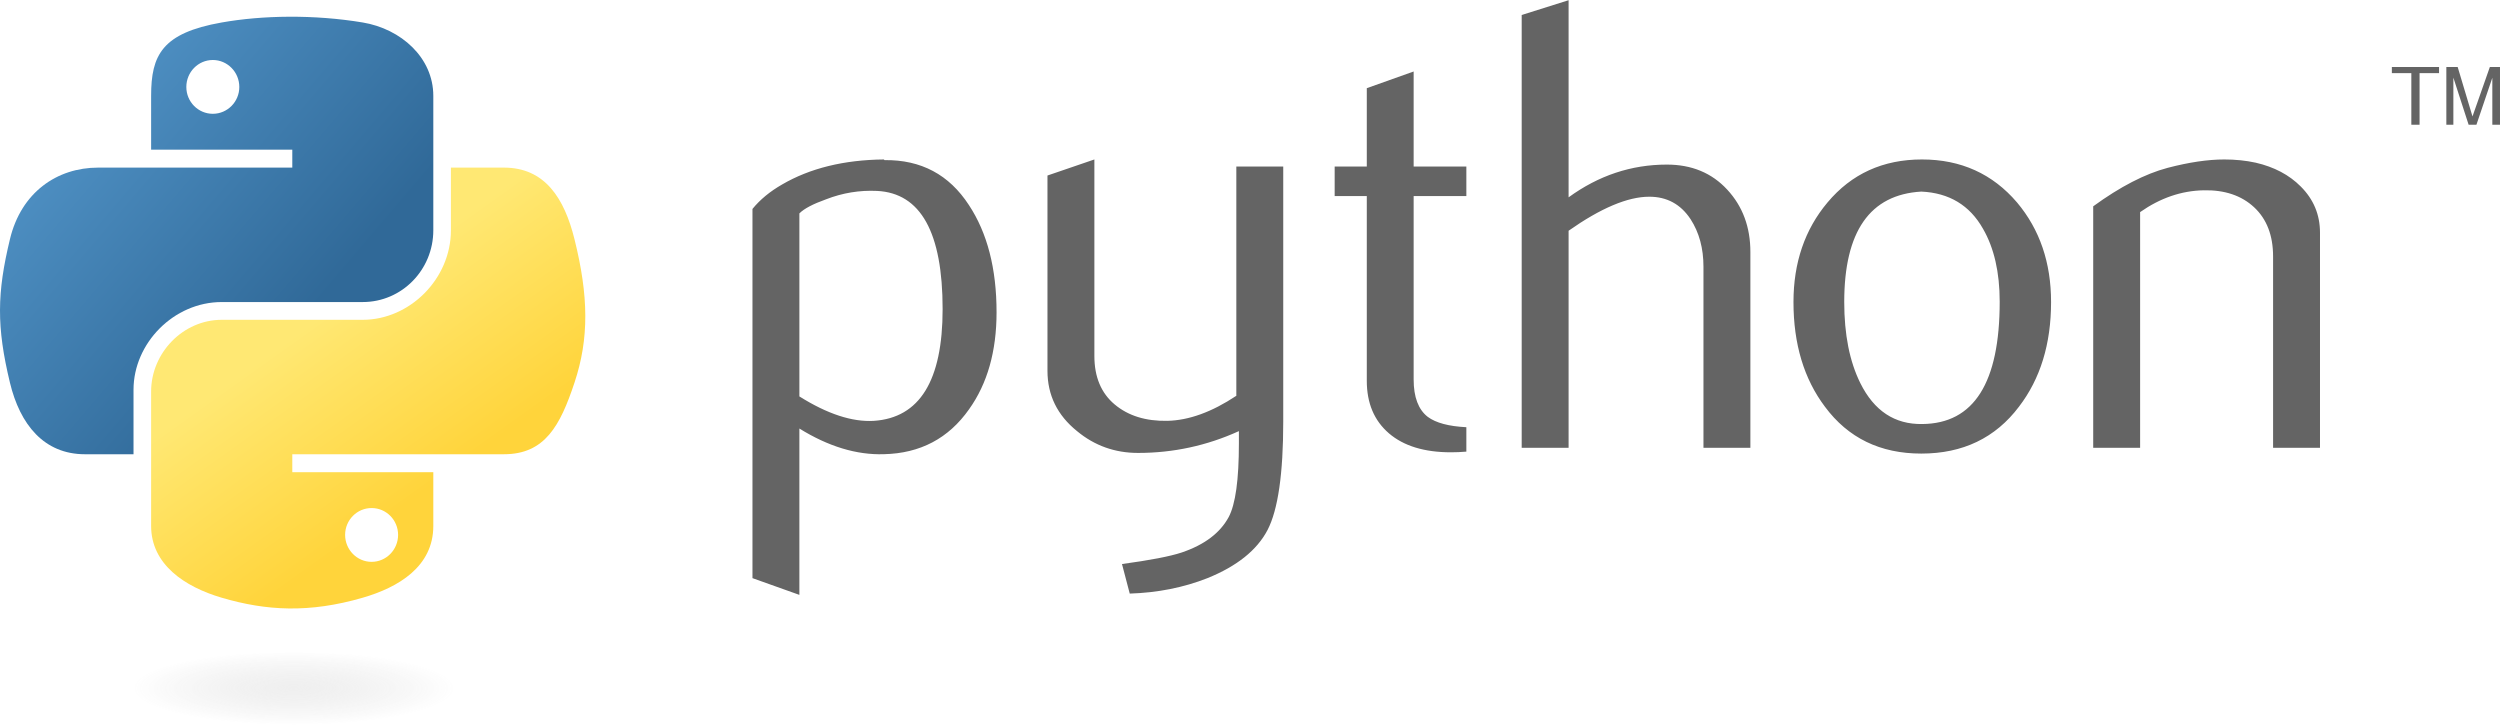
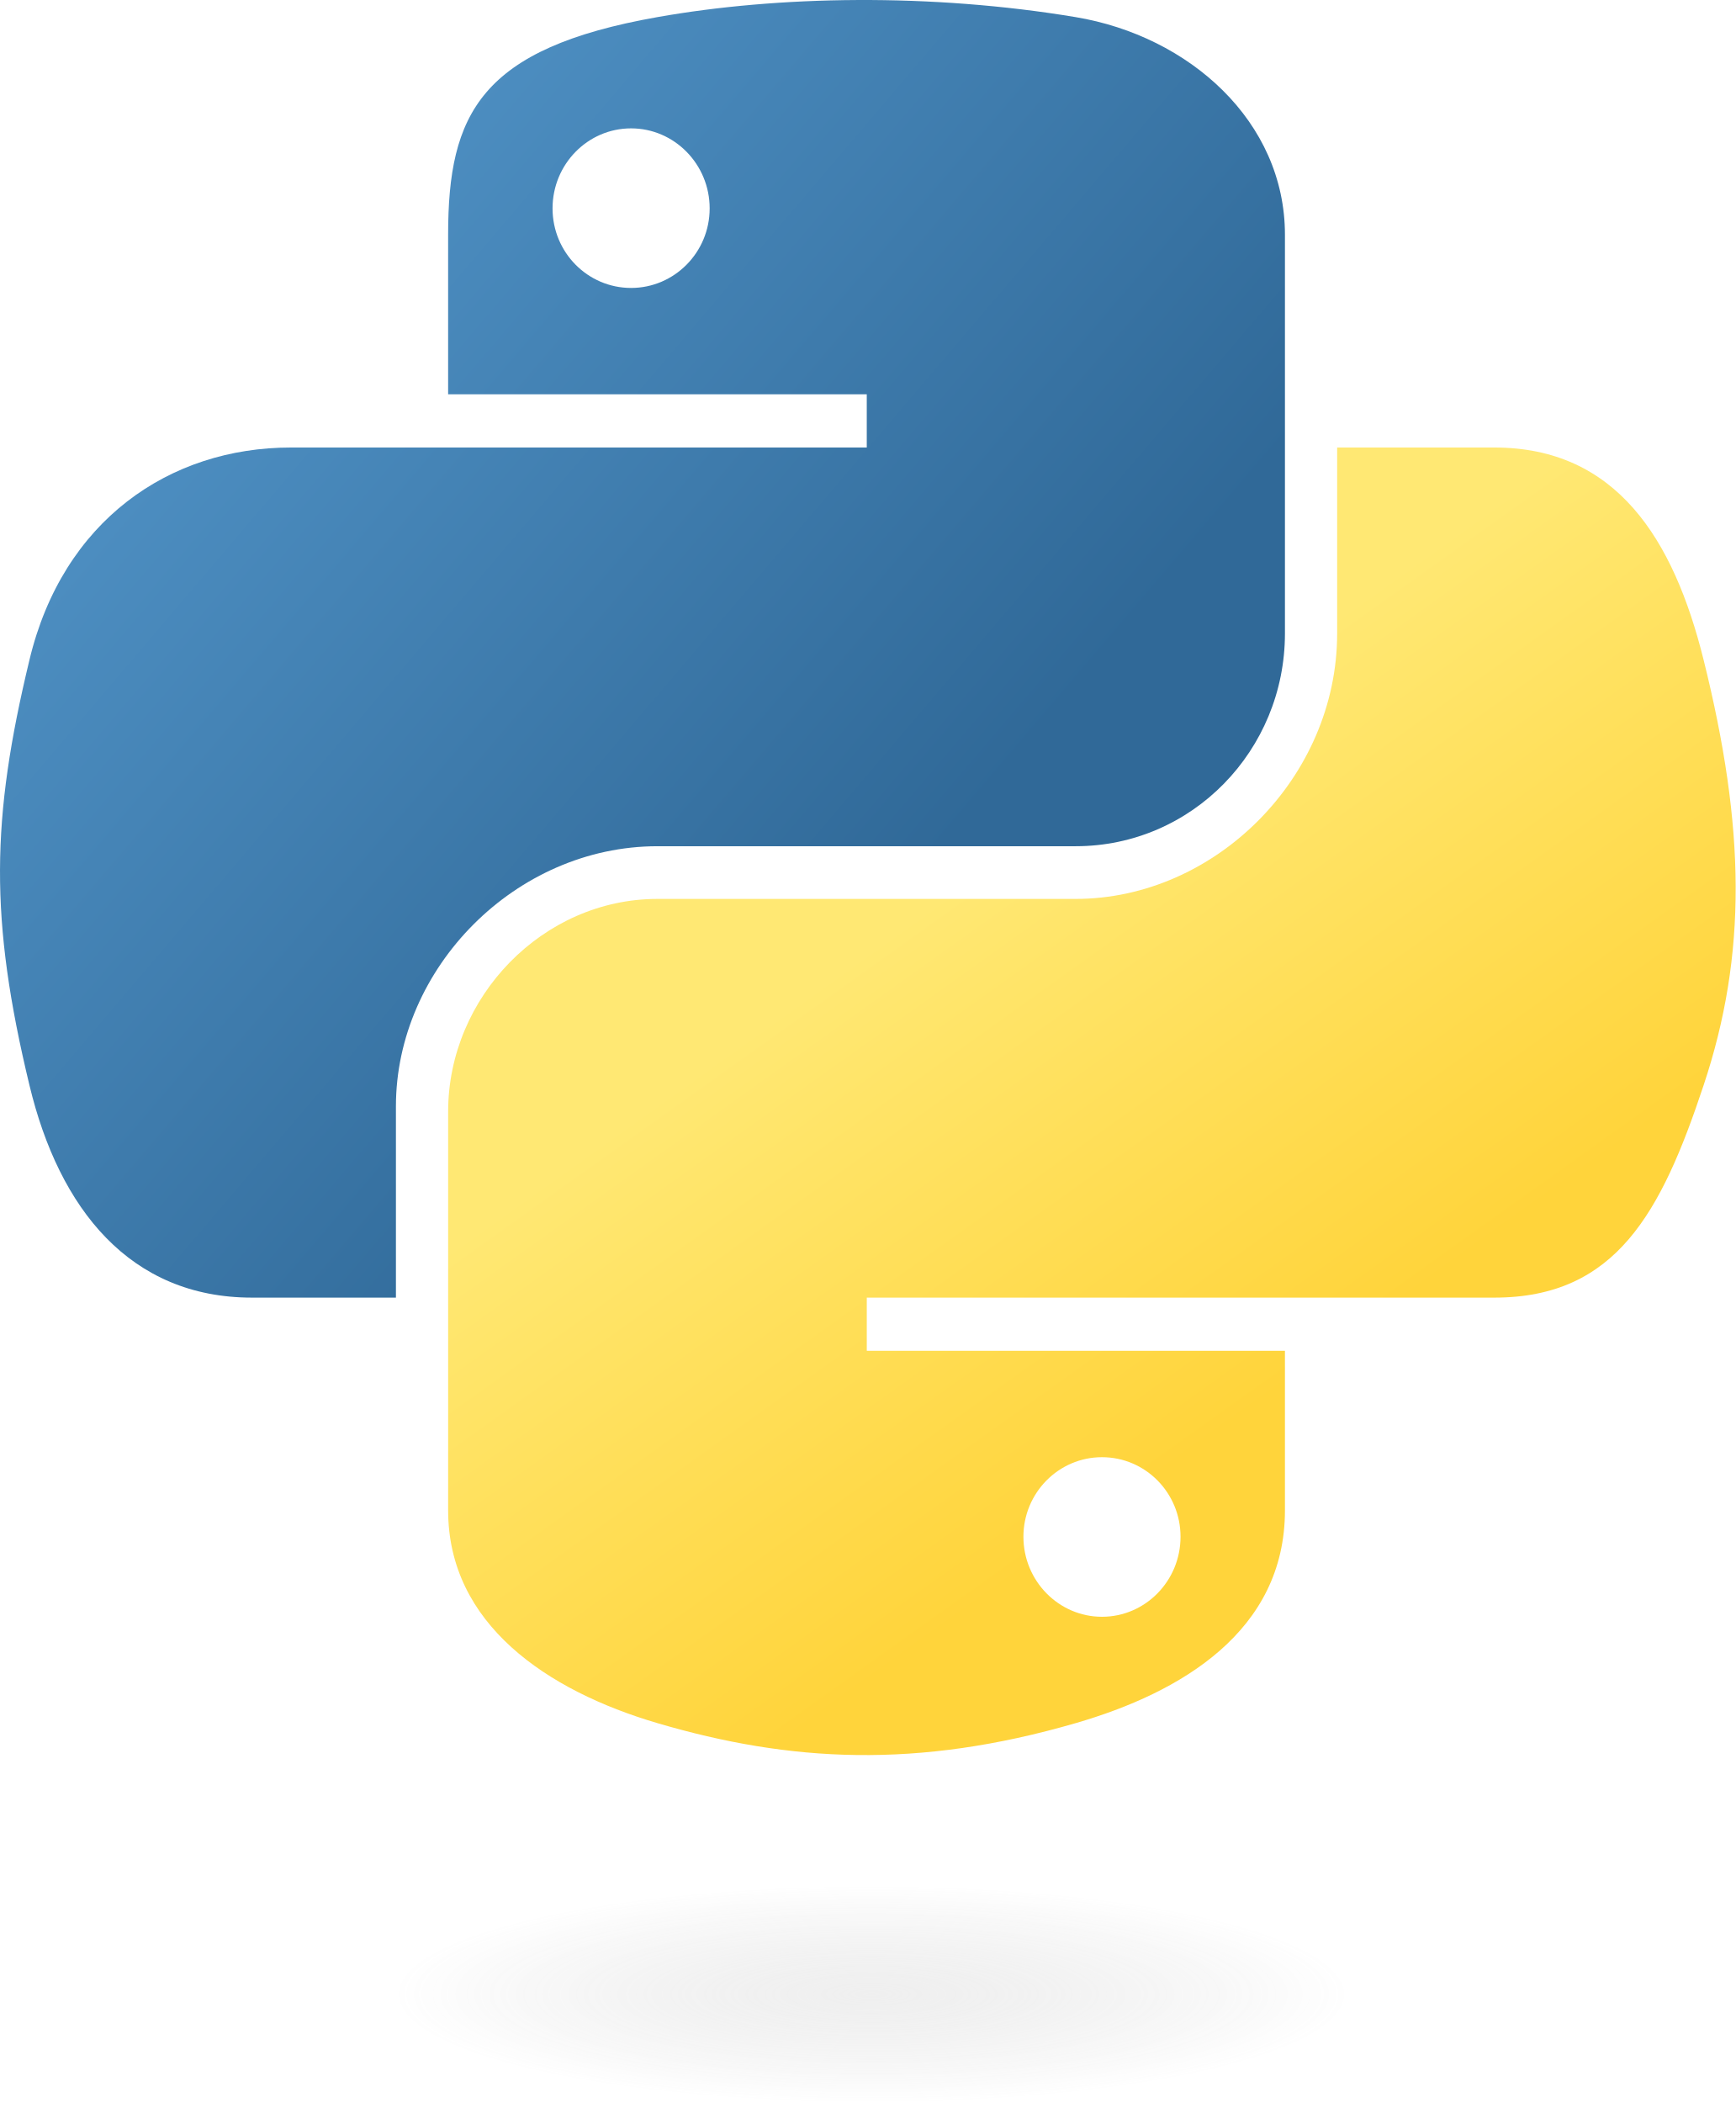
- <svg xmlns="http://www.w3.org/2000/svg" width="2500" height="726" viewBox="5.591 3.262 474.801 137.803">
-   <path d="M184.614 61.929c0-14.562-4.152-22.038-12.457-22.447-3.305-.156-6.53.37-9.669 1.589-2.505.896-4.191 1.784-5.078 2.681V78.51c5.312 3.334 10.029 4.884 14.143 4.64 8.703-.577 13.061-7.643 13.061-21.221zm10.244.604c0 7.398-1.735 13.539-5.225 18.422-3.889 5.527-9.279 8.373-16.17 8.529-5.195.165-10.547-1.462-16.054-4.874v31.591l-8.909-3.178v-70.12c1.462-1.793 3.344-3.333 5.624-4.64 5.303-3.09 11.745-4.678 19.329-4.756l.126.126c6.931-.087 12.271 2.759 16.024 8.529 3.5 5.293 5.255 12.077 5.255 20.371zM249.305 83.266c0 9.923-.994 16.794-2.982 20.615-1.998 3.82-5.8 6.871-11.414 9.143-4.552 1.793-9.475 2.768-14.757 2.934l-1.473-5.614c5.371-.73 9.153-1.462 11.346-2.193 4.318-1.462 7.281-3.703 8.909-6.706 1.306-2.446 1.949-7.115 1.949-14.025V85.1c-6.092 2.769-12.476 4.143-19.152 4.143-4.387 0-8.256-1.374-11.59-4.143-3.743-3.012-5.614-6.832-5.614-11.462v-37.08l8.909-3.051v37.321c0 3.986 1.286 7.057 3.859 9.211s5.907 3.188 9.991 3.109c4.084-.088 8.46-1.667 13.109-4.757v-43.54h8.909v48.415zM284.082 88.997a35.51 35.51 0 0 1-2.934.126c-5.039 0-8.968-1.198-11.774-3.606-2.798-2.407-4.201-5.73-4.201-9.971v-35.09h-6.102v-5.604h6.102V19.968l8.899-3.168v18.052h10.01v5.604h-10.01v34.846c0 3.344.896 5.712 2.689 7.097 1.54 1.14 3.987 1.793 7.32 1.959v4.639zM338.023 88.266h-8.909V53.878c0-3.499-.818-6.511-2.446-9.025-1.881-2.847-4.493-4.27-7.847-4.27-4.084 0-9.191 2.154-15.322 6.462v41.221h-8.908V6.069l8.908-2.807V40.7c5.692-4.143 11.911-6.219 18.666-6.219 4.718 0 8.538 1.589 11.463 4.757 2.934 3.167 4.396 7.115 4.396 11.833v37.195h-.001zM385.374 60.526c0-5.595-1.062-10.215-3.178-13.87-2.515-4.454-6.423-6.804-11.706-7.047-9.767.565-14.641 7.563-14.641 20.976 0 6.15 1.014 11.287 3.061 15.41 2.612 5.254 6.531 7.847 11.756 7.759 9.805-.079 14.708-7.818 14.708-23.228zm9.757.058c0 7.964-2.037 14.592-6.102 19.884-4.475 5.927-10.653 8.899-18.539 8.899-7.817 0-13.909-2.973-18.305-8.899-3.987-5.292-5.976-11.92-5.976-19.884 0-7.485 2.154-13.782 6.463-18.909 4.552-5.439 10.536-8.168 17.935-8.168 7.397 0 13.421 2.729 18.061 8.168 4.309 5.127 6.463 11.424 6.463 18.909zM446.205 88.266h-8.909V51.929c0-3.986-1.198-7.096-3.596-9.338-2.398-2.232-5.596-3.314-9.582-3.227-4.229.078-8.256 1.462-12.076 4.143v44.759h-8.909v-45.86c5.127-3.732 9.845-6.17 14.153-7.31 4.064-1.062 7.651-1.589 10.741-1.589 2.114 0 4.104.204 5.975.614 3.499.809 6.346 2.31 8.538 4.513 2.447 2.437 3.665 5.36 3.665 8.782v40.85z" fill="#646464" />
-   <linearGradient id="a" gradientUnits="userSpaceOnUse" x1="-2031.312" y1="275.868" x2="-1922.296" y2="182.075" gradientTransform="matrix(.5625 0 0 -.568 1145.56 166.282)">
-     <stop offset="0" stop-color="#5a9fd4" />
-     <stop offset="1" stop-color="#306998" />
-   </linearGradient>
-   <path d="M60.51 6.398c-4.584.021-8.961.412-12.812 1.094-11.346 2.005-13.406 6.2-13.406 13.938v10.219h26.812v3.406H24.229c-7.792 0-14.616 4.684-16.75 13.594-2.462 10.213-2.571 16.586 0 27.25 1.906 7.938 6.458 13.594 14.25 13.594h9.219v-12.25c0-8.85 7.657-16.656 16.75-16.656h26.781c7.455 0 13.406-6.138 13.406-13.625V21.429c0-7.266-6.13-12.725-13.406-13.938-4.607-.766-9.385-1.115-13.969-1.093zm-14.5 8.218c2.77 0 5.031 2.299 5.031 5.125 0 2.816-2.262 5.094-5.031 5.094-2.779 0-5.031-2.277-5.031-5.094 0-2.826 2.252-5.125 5.031-5.125z" fill="url(#a)" />
-   <linearGradient id="b" gradientUnits="userSpaceOnUse" x1="-1880.151" y1="125.305" x2="-1919.08" y2="180.384" gradientTransform="matrix(.5625 0 0 -.568 1145.56 166.282)">
-     <stop offset="0" stop-color="#ffd43b" />
-     <stop offset="1" stop-color="#ffe873" />
-   </linearGradient>
-   <path d="M91.229 35.054V46.96c0 9.231-7.826 17-16.75 17H47.698c-7.336 0-13.406 6.278-13.406 13.625v25.531c0 7.267 6.318 11.541 13.406 13.625 8.487 2.496 16.626 2.947 26.781 0 6.75-1.954 13.406-5.888 13.406-13.625V92.898H61.104v-3.406h40.187c7.793 0 10.696-5.436 13.406-13.594 2.8-8.398 2.681-16.476 0-27.25-1.926-7.757-5.604-13.594-13.406-13.594H91.229zM76.166 99.71c2.779 0 5.031 2.277 5.031 5.094 0 2.826-2.252 5.125-5.031 5.125-2.77 0-5.031-2.299-5.031-5.125 0-2.816 2.262-5.094 5.031-5.094z" fill="url(#b)" />
-   <path d="M463.554 26.909h1.562v-9.796h3.699v-1.168h-8.962v1.168h3.7v9.796m6.648 0h1.334v-8.947l2.896 8.946h1.485l3.019-8.916v8.917h1.456V15.946h-1.926l-3.299 9.393-2.812-9.393h-2.153v10.963" fill="#646464" />
-   <radialGradient id="c" cx="-3393.238" cy="376.791" r="29.037" gradientTransform="matrix(0 -.2399 -1.0547 0 458.797 -680.1)" gradientUnits="userSpaceOnUse">
-     <stop offset="0" stop-color="#b8b8b8" stop-opacity=".498" />
-     <stop offset="1" stop-color="#7f7f7f" stop-opacity="0" />
-   </radialGradient>
-   <path d="M97.339 134.098c0 3.848-16.087 6.967-35.932 6.967-19.844 0-35.931-3.119-35.931-6.967s16.087-6.968 35.931-6.968c19.845 0 35.932 3.12 35.932 6.968z" opacity=".444" fill="url(#c)" />
+ <svg xmlns="http://www.w3.org/2000/svg" xmlns:xlink="http://www.w3.org/1999/xlink" version="1.0" id="svg2" width="83.371pt" height="101.001pt">
+   <defs id="defs4">
+     <linearGradient id="linearGradient2795">
+       <stop style="stop-color:#b8b8b8;stop-opacity:0.498;" offset="0" id="stop2797" />
+       <stop style="stop-color:#7f7f7f;stop-opacity:0;" offset="1" id="stop2799" />
+     </linearGradient>
+     <linearGradient id="linearGradient2787">
+       <stop style="stop-color:#7f7f7f;stop-opacity:0.5;" offset="0" id="stop2789" />
+       <stop style="stop-color:#7f7f7f;stop-opacity:0;" offset="1" id="stop2791" />
+     </linearGradient>
+     <linearGradient id="linearGradient3676">
+       <stop style="stop-color:#b2b2b2;stop-opacity:0.5;" offset="0" id="stop3678" />
+       <stop style="stop-color:#b3b3b3;stop-opacity:0;" offset="1" id="stop3680" />
+     </linearGradient>
+     <linearGradient id="linearGradient3236">
+       <stop style="stop-color:#f4f4f4;stop-opacity:1" offset="0" id="stop3244" />
+       <stop style="stop-color:white;stop-opacity:1" offset="1" id="stop3240" />
+     </linearGradient>
+     <linearGradient id="linearGradient4671">
+       <stop style="stop-color:#ffd43b;stop-opacity:1;" offset="0" id="stop4673" />
+       <stop style="stop-color:#ffe873;stop-opacity:1" offset="1" id="stop4675" />
+     </linearGradient>
+     <linearGradient id="linearGradient4689">
+       <stop style="stop-color:#5a9fd4;stop-opacity:1;" offset="0" id="stop4691" />
+       <stop style="stop-color:#306998;stop-opacity:1;" offset="1" id="stop4693" />
+     </linearGradient>
+     <linearGradient x1="224.24" y1="144.757" x2="-65.309" y2="144.757" id="linearGradient2987" xlink:href="#linearGradient4671" gradientUnits="userSpaceOnUse" gradientTransform="translate(100.2702,99.61116)" />
+     <linearGradient x1="172.942" y1="77.476" x2="26.67" y2="76.313" id="linearGradient2990" xlink:href="#linearGradient4689" gradientUnits="userSpaceOnUse" gradientTransform="translate(100.2702,99.61116)" />
+     <linearGradient xlink:href="#linearGradient4689" id="linearGradient2587" gradientUnits="userSpaceOnUse" gradientTransform="translate(100.2702,99.61116)" x1="172.942" y1="77.476" x2="26.67" y2="76.313" />
+     <linearGradient xlink:href="#linearGradient4671" id="linearGradient2589" gradientUnits="userSpaceOnUse" gradientTransform="translate(100.2702,99.61116)" x1="224.24" y1="144.757" x2="-65.309" y2="144.757" />
+     <linearGradient xlink:href="#linearGradient4689" id="linearGradient2248" gradientUnits="userSpaceOnUse" gradientTransform="translate(100.2702,99.61116)" x1="172.942" y1="77.476" x2="26.67" y2="76.313" />
+     <linearGradient xlink:href="#linearGradient4671" id="linearGradient2250" gradientUnits="userSpaceOnUse" gradientTransform="translate(100.2702,99.61116)" x1="224.24" y1="144.757" x2="-65.309" y2="144.757" />
+     <linearGradient xlink:href="#linearGradient4671" id="linearGradient2255" gradientUnits="userSpaceOnUse" gradientTransform="matrix(0.562541,0,0,0.567972,-11.5974,-7.60954)" x1="224.24" y1="144.757" x2="-65.309" y2="144.757" />
+     <linearGradient xlink:href="#linearGradient4689" id="linearGradient2258" gradientUnits="userSpaceOnUse" gradientTransform="matrix(0.562541,0,0,0.567972,-11.5974,-7.60954)" x1="172.942" y1="76.176" x2="26.67" y2="76.313" />
+     <radialGradient xlink:href="#linearGradient2795" id="radialGradient2801" cx="61.519" cy="132.286" fx="61.519" fy="132.286" r="29.037" gradientTransform="matrix(1,0,0,0.177966,0,108.7434)" gradientUnits="userSpaceOnUse" />
+     <linearGradient xlink:href="#linearGradient4671" id="linearGradient1475" gradientUnits="userSpaceOnUse" gradientTransform="matrix(0.562541,0,0,0.567972,-14.99112,-11.70237)" x1="150.961" y1="192.352" x2="112.031" y2="137.273" />
+     <linearGradient xlink:href="#linearGradient4689" id="linearGradient1478" gradientUnits="userSpaceOnUse" gradientTransform="matrix(0.562541,0,0,0.567972,-14.99112,-11.70237)" x1="26.649" y1="20.604" x2="135.665" y2="114.398" />
+     <radialGradient xlink:href="#linearGradient2795" id="radialGradient1480" gradientUnits="userSpaceOnUse" gradientTransform="matrix(1.7490565e-8,-0.239947,1.054668,3.7915457e-7,-83.7008,142.462)" cx="61.519" cy="132.286" fx="61.519" fy="132.286" r="29.037" />
+   </defs>
+   <path style="fill:url(#linearGradient1478);fill-opacity:1" d="M 54.919,9.1927421e-4 C 50.335,0.022 45.958,0.413 42.106,1.095 30.76,3.099 28.7,7.295 28.7,15.032 v 10.219 h 26.812 v 3.406 h -26.812 -10.062 c -7.792,0 -14.616,4.684 -16.75,13.594 -2.462,10.213 -2.571,16.586 0,27.25 1.906,7.938 6.458,13.594 14.25,13.594 h 9.219 v -12.25 c 0,-8.85 7.657,-16.656 16.75,-16.656 h 26.781 c 7.455,0 13.406,-6.138 13.406,-13.625 v -25.531 c 0,-7.266 -6.13,-12.725 -13.406,-13.937 C 64.282,0.328 59.502,-0.02 54.919,9.1927421e-4 Z m -14.5,8.219 c 2.77,0 5.031,2.299 5.031,5.125 -2e-6,2.816 -2.262,5.094 -5.031,5.094 -2.779,-1e-6 -5.031,-2.277 -5.031,-5.094 -10e-7,-2.826 2.252,-5.125 5.031,-5.125 z" id="path1948" />
+   <path style="fill:url(#linearGradient1475);fill-opacity:1" d="m 85.638,28.657 v 11.906 c 0,9.231 -7.826,17 -16.75,17 h -26.781 c -7.336,0 -13.406,6.278 -13.406,13.625 v 25.531 c 0,7.266 6.319,11.54 13.406,13.625 8.487,2.496 16.626,2.947 26.781,0 6.75,-1.954 13.406,-5.888 13.406,-13.625 V 86.501 h -26.781 v -3.406 h 26.781 13.406 c 7.792,0 10.696,-5.435 13.406,-13.594 2.799,-8.399 2.68,-16.476 0,-27.25 -1.926,-7.757 -5.604,-13.594 -13.406,-13.594 z m -15.062,64.656 c 2.779,3e-6 5.031,2.277 5.031,5.094 -2e-6,2.826 -2.252,5.125 -5.031,5.125 -2.77,0 -5.031,-2.299 -5.031,-5.125 2e-6,-2.816 2.262,-5.094 5.031,-5.094 z" id="path1950" />
+   <ellipse style="opacity:0.444;fill:url(#radialGradient1480);fill-opacity:1;fill-rule:nonzero;stroke:none;stroke-width:15.417;stroke-miterlimit:4;stroke-dasharray:none;stroke-opacity:1" id="path1894" cx="55.817" cy="127.701" rx="35.931" ry="6.967" />
</svg>
